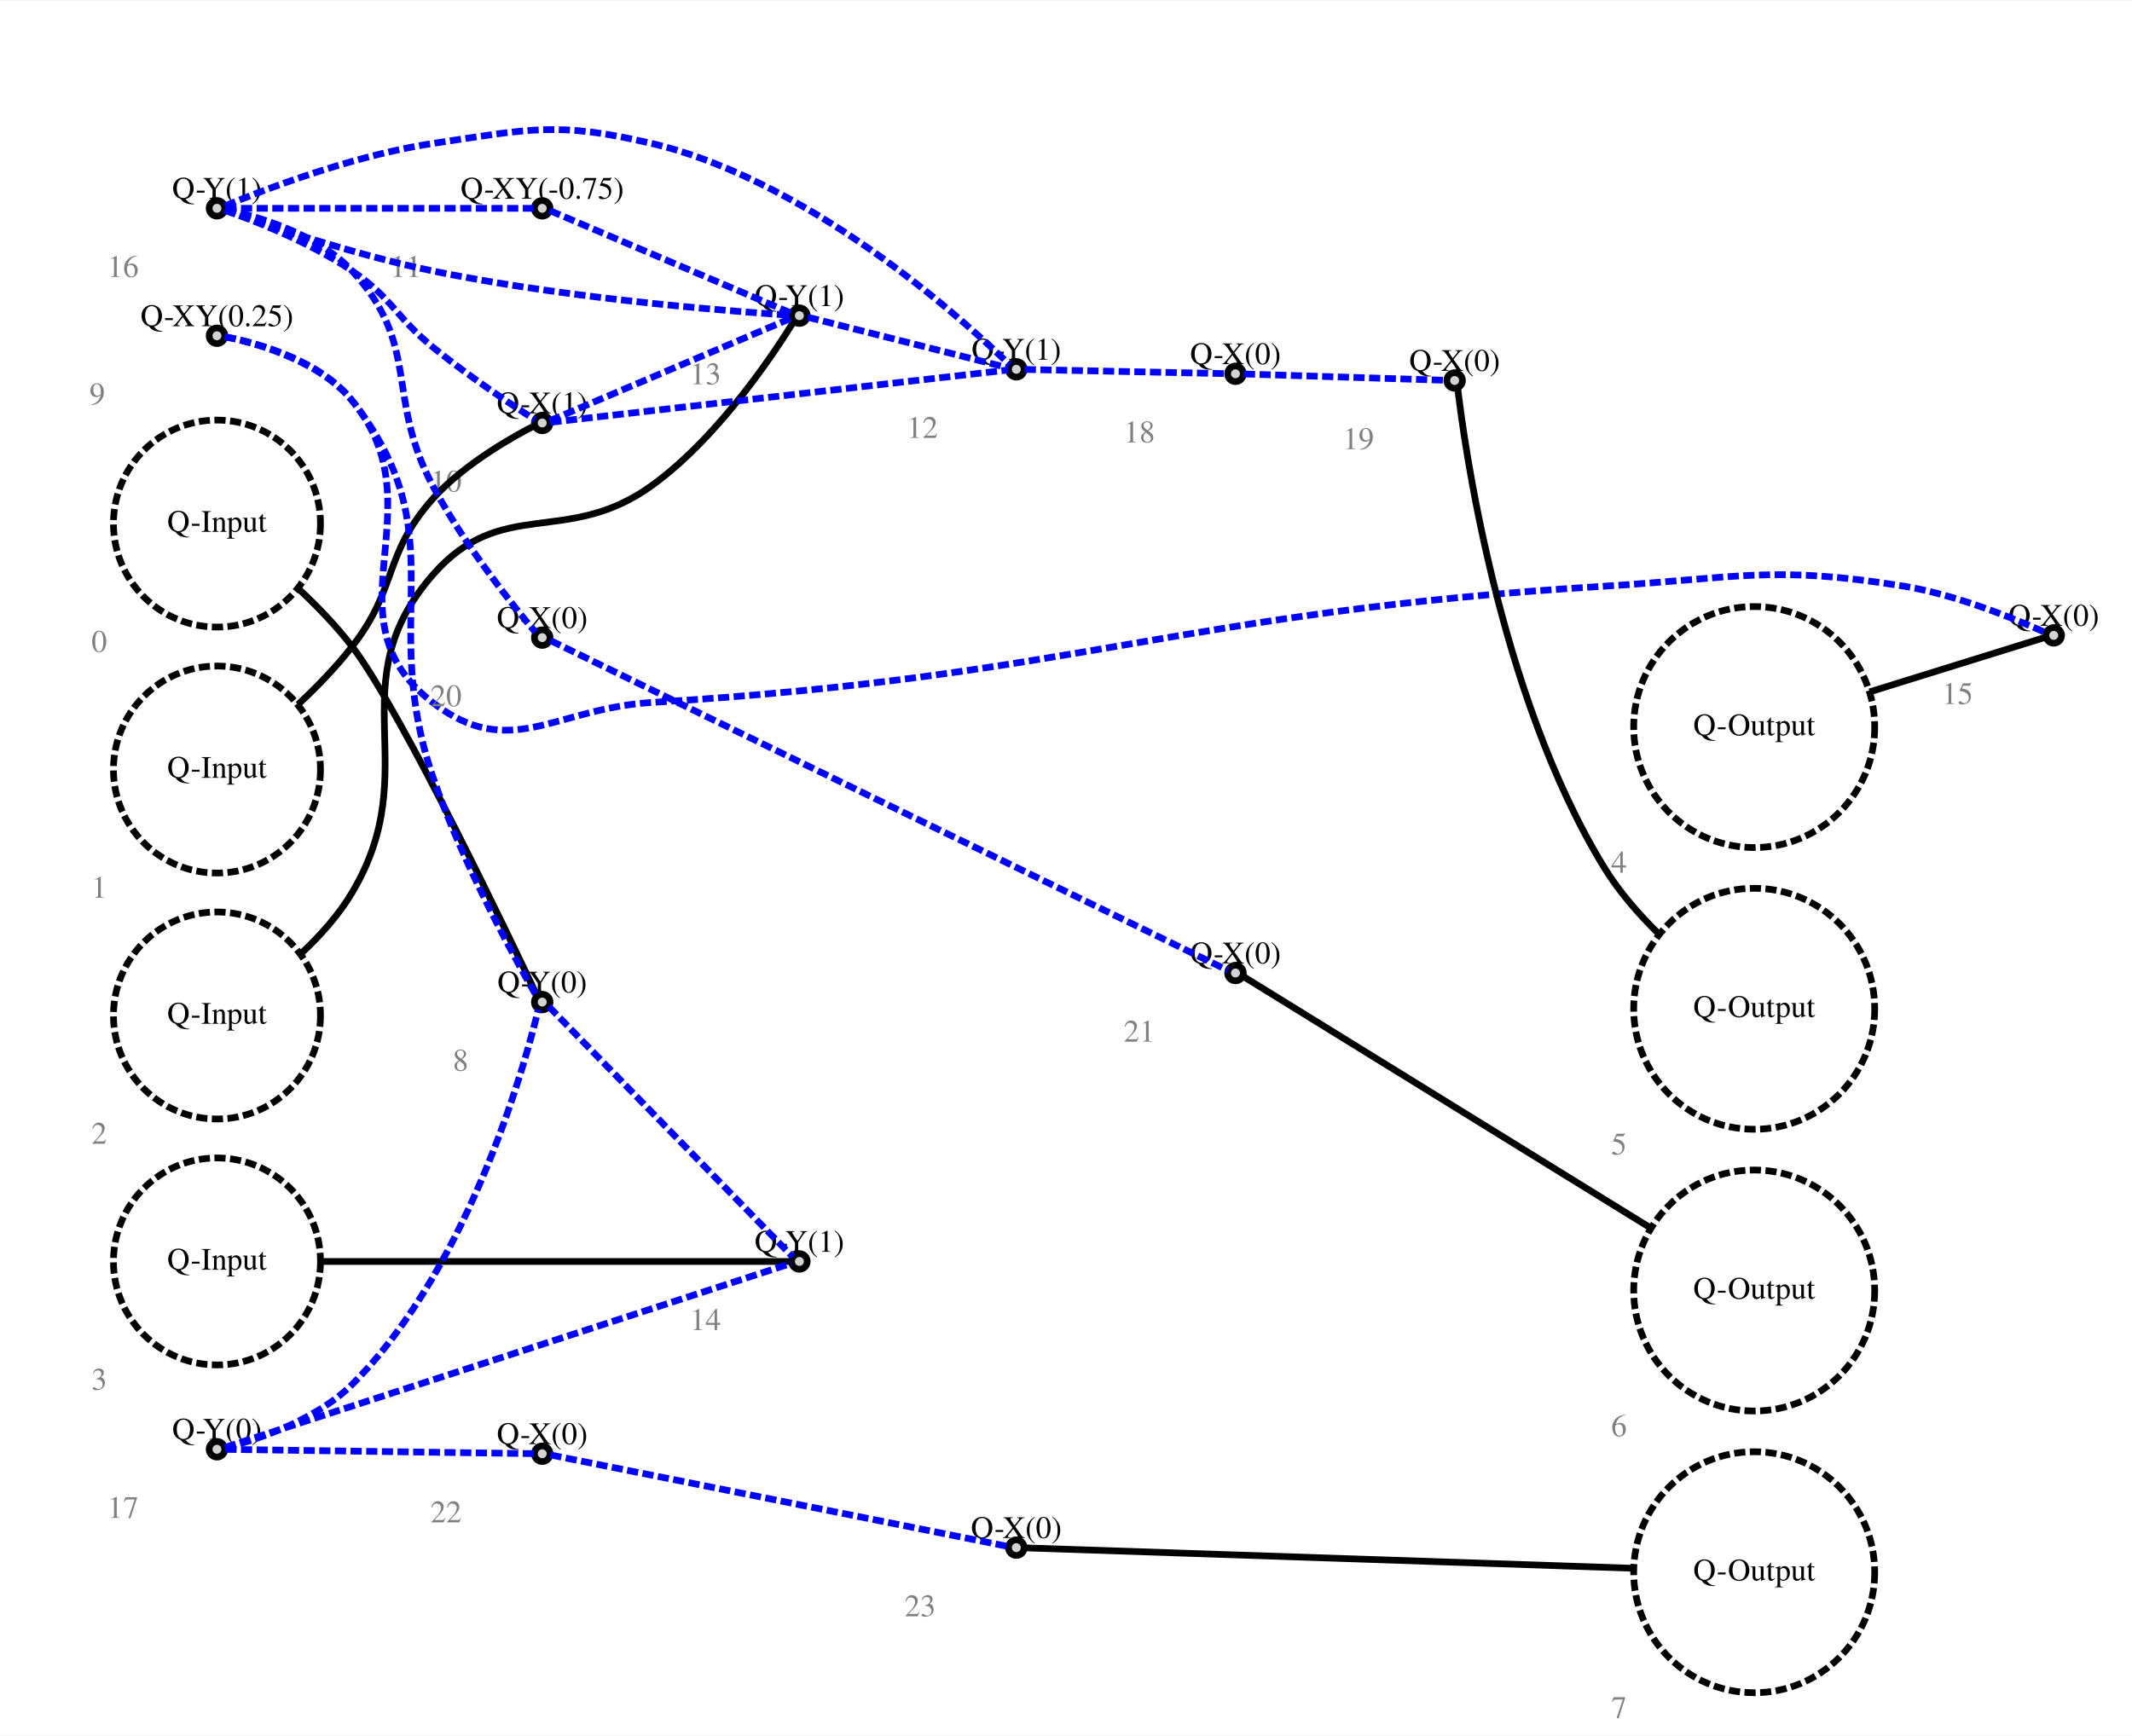
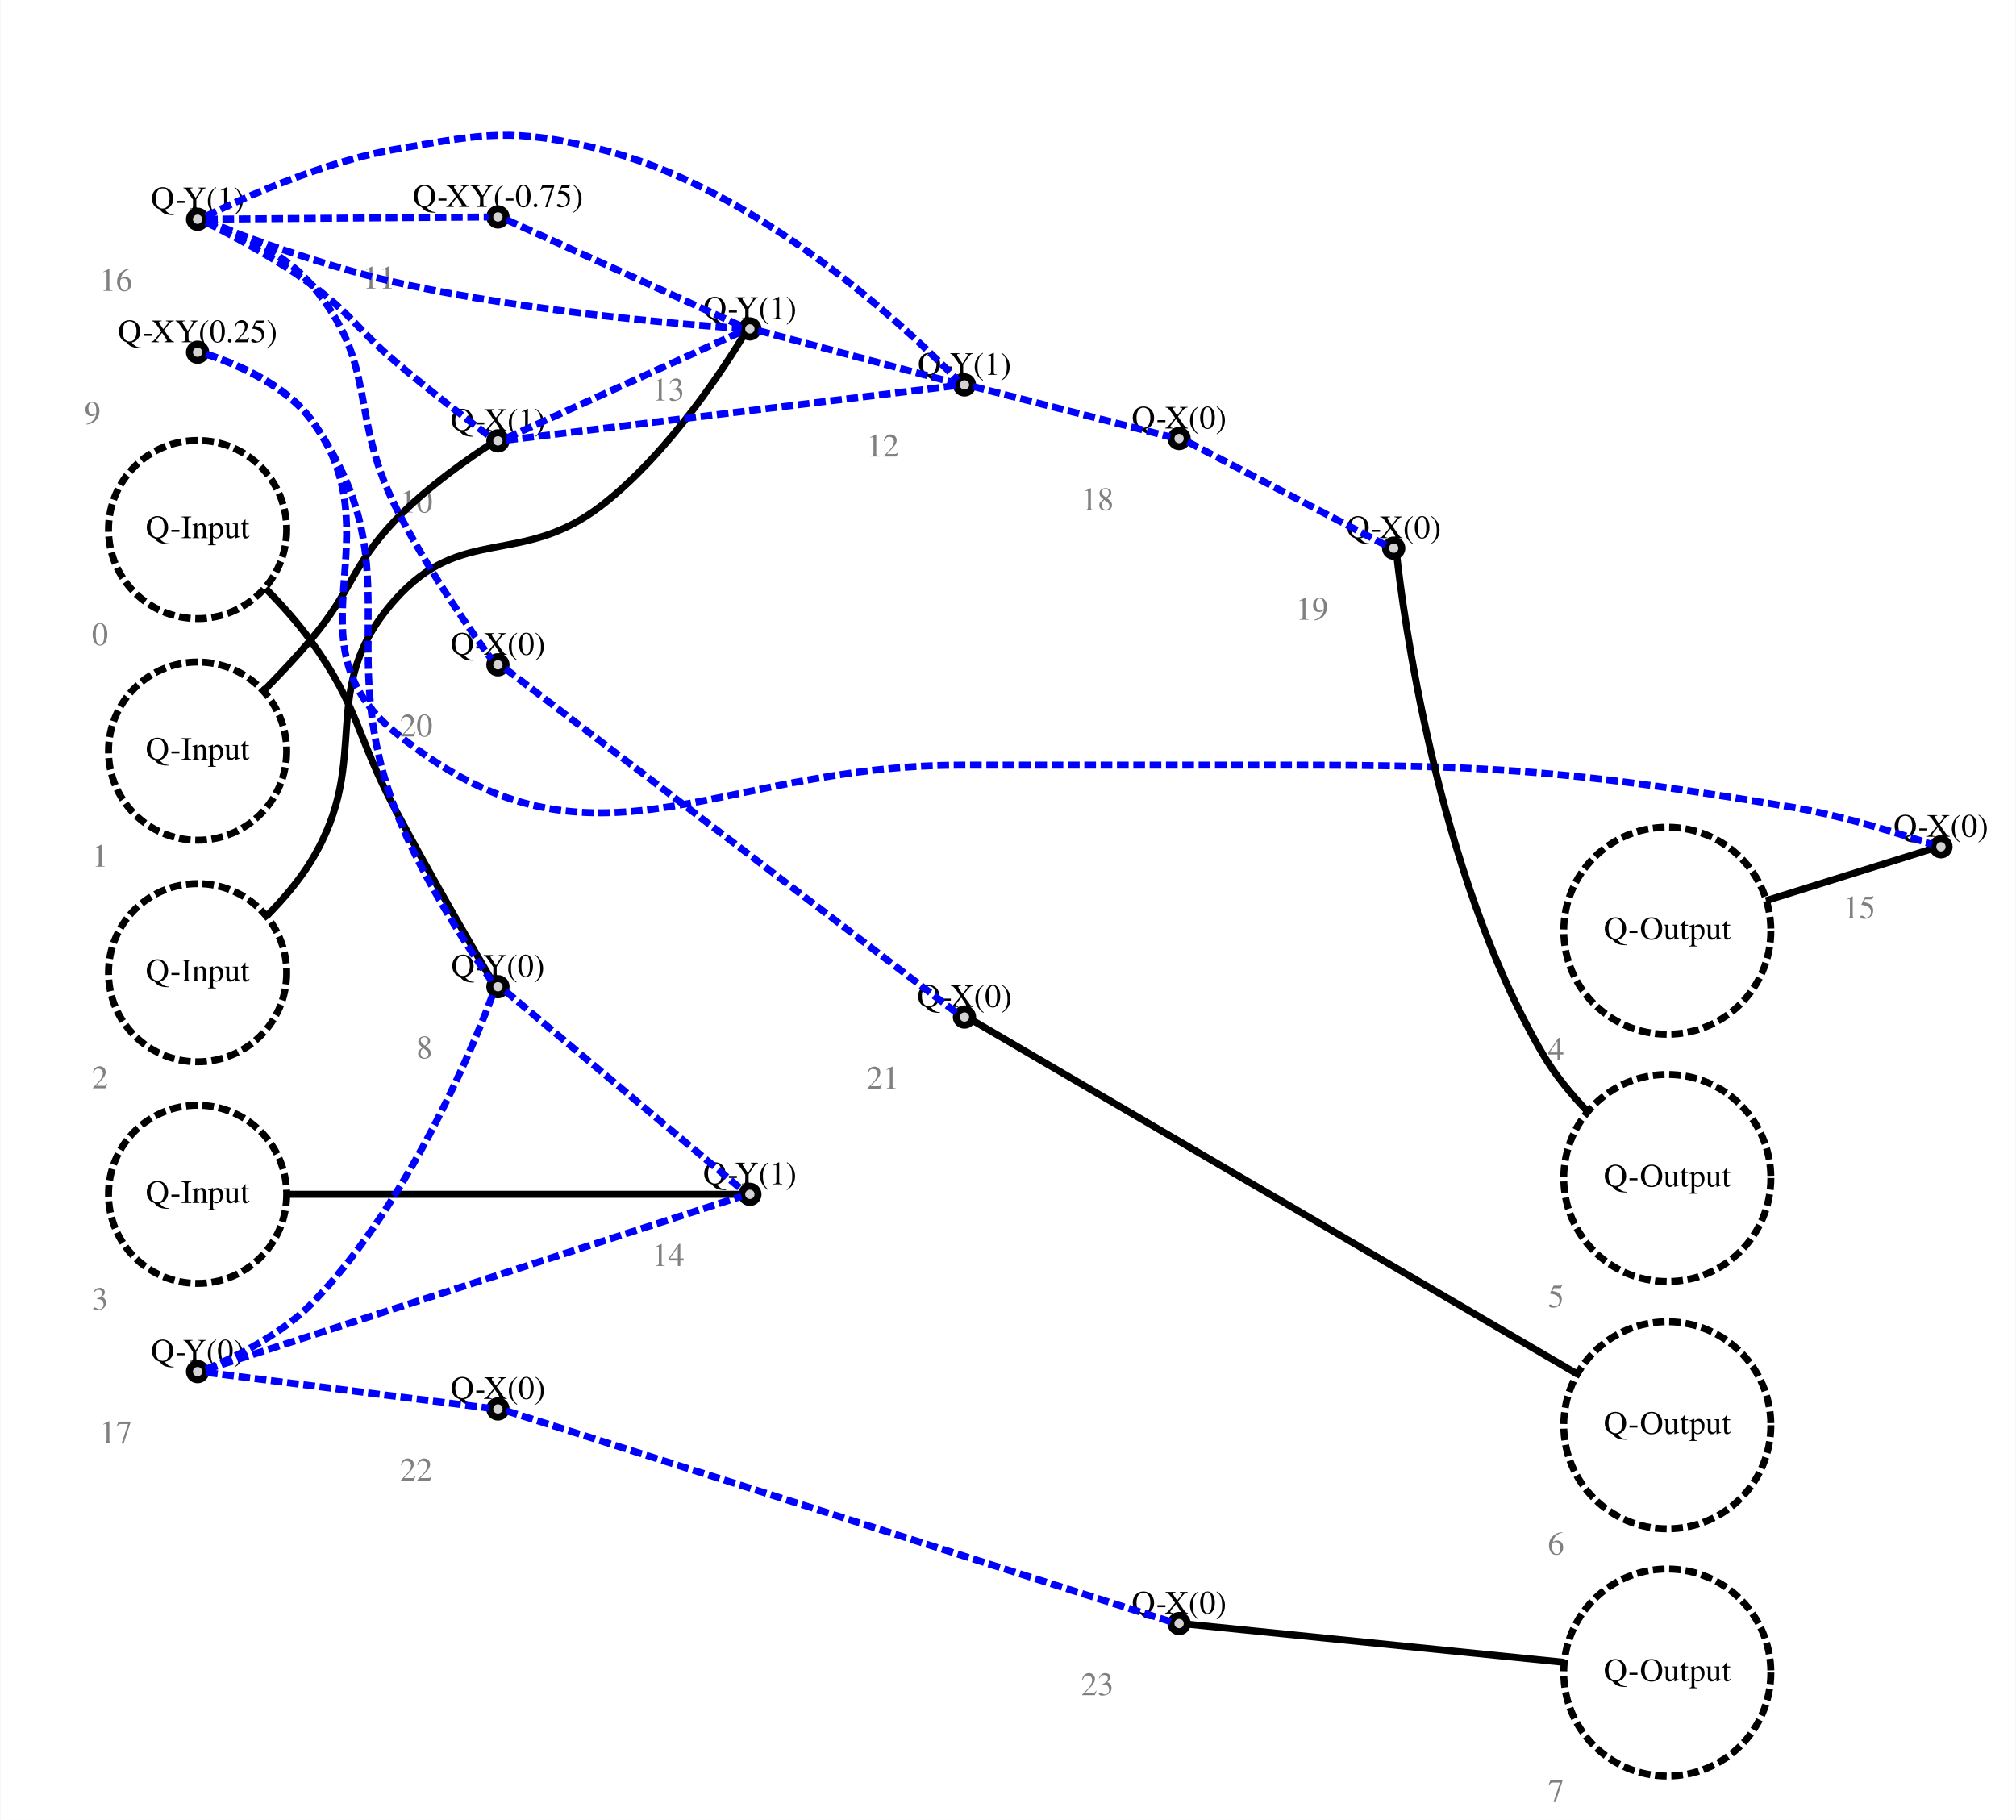
- <svg xmlns="http://www.w3.org/2000/svg" xmlns:xlink="http://www.w3.org/1999/xlink" width="953pt" height="776pt" viewBox="0.00 0.00 953.35 775.95">
-   <g id="graph0" class="graph" transform="scale(1 1) rotate(0) translate(4 771.95)">
-     <polygon fill="white" stroke="transparent" points="-4,4 -4,-771.95 949.35,-771.95 949.35,4 -4,4" />
+ <svg xmlns="http://www.w3.org/2000/svg" xmlns:xlink="http://www.w3.org/1999/xlink" width="864pt" height="780pt" viewBox="0.00 0.00 863.86 780.20">
+   <g id="graph0" class="graph" transform="scale(1 1) rotate(0) translate(4 776.2)">
+     <polygon fill="white" stroke="none" points="-4,4 -4,-776.2 859.86,-776.2 859.86,4 -4,4" />
    <g id="node1" class="node">
      <g id="a_node1">
        <a xlink:title="Q-Input">
-           <ellipse fill="white" stroke="black" stroke-width="3" stroke-dasharray="5,2" cx="93.02" cy="-537.95" rx="46.29" ry="46.29" />
-           <text text-anchor="middle" x="93.02" y="-534.25" font-family="Times,serif" font-size="14.00">Q-Input</text>
-         </a>
-       </g>
-       <text text-anchor="start" x="36.87" y="-480.6" font-family="Times,serif" font-size="14.00" fill="grey">0</text>
+           <ellipse fill="white" stroke="black" stroke-width="3" stroke-dasharray="5,2" cx="80.52" cy="-549.2" rx="38.19" ry="38.19" />
+           <text text-anchor="middle" x="80.52" y="-545.5" font-family="Times,serif" font-size="14.00">Q-Input</text>
+         </a>
+       </g>
+       <text text-anchor="start" x="35.18" y="-499.65" font-family="Times,serif" font-size="14.00" fill="grey">0</text>
    </g>
    <g id="node2" class="node">
      <g id="a_node2">
        <a xlink:title="Q-Input">
-           <ellipse fill="white" stroke="black" stroke-width="3" stroke-dasharray="5,2" cx="93.02" cy="-427.95" rx="46.29" ry="46.29" />
-           <text text-anchor="middle" x="93.02" y="-424.25" font-family="Times,serif" font-size="14.00">Q-Input</text>
-         </a>
-       </g>
-       <text text-anchor="start" x="36.87" y="-370.6" font-family="Times,serif" font-size="14.00" fill="grey">1</text>
+           <ellipse fill="white" stroke="black" stroke-width="3" stroke-dasharray="5,2" cx="80.52" cy="-454.2" rx="38.19" ry="38.19" />
+           <text text-anchor="middle" x="80.52" y="-450.5" font-family="Times,serif" font-size="14.00">Q-Input</text>
+         </a>
+       </g>
+       <text text-anchor="start" x="35.18" y="-404.65" font-family="Times,serif" font-size="14.00" fill="grey">1</text>
    </g>
    <g id="node9" class="node">
      <g id="a_node9">
        <a xlink:title="Q-Y(0)">
-           <ellipse fill="lightgrey" stroke="black" stroke-width="3" cx="238.46" cy="-323.95" rx="3.5" ry="3.5" />
-           <text text-anchor="middle" x="238.46" y="-328.25" font-family="Times,serif" font-size="14.00">Q-Y(0)</text>
-         </a>
-       </g>
-       <text text-anchor="start" x="198.46" y="-293.25" font-family="Times,serif" font-size="14.00" fill="grey">8</text>
+           <ellipse fill="lightgrey" stroke="black" stroke-width="3" cx="209.27" cy="-353.2" rx="3.5" ry="3.5" />
+           <text text-anchor="middle" x="209.27" y="-357.5" font-family="Times,serif" font-size="14.00">Q-Y(0)</text>
+         </a>
+       </g>
+       <text text-anchor="start" x="174.27" y="-322.5" font-family="Times,serif" font-size="14.00" fill="grey">8</text>
    </g>
    <g id="edge1" class="edge">
-       <path fill="none" stroke="black" stroke-width="3" d="M129.34,-508.93C137.82,-501.02 146.44,-492.09 153.46,-482.95 175.72,-453.98 227.47,-345.12 236.2,-326.62" />
+       <path fill="none" stroke="black" stroke-width="3" d="M109.67,-523.91C116.55,-516.95 123.57,-509.12 129.27,-501.2 150.15,-472.14 148.45,-460.78 165.27,-429.2 180.8,-400.02 201.06,-365.42 206.73,-355.79" />
    </g>
    <g id="node3" class="node">
      <g id="a_node3">
        <a xlink:title="Q-Input">
-           <ellipse fill="white" stroke="black" stroke-width="3" stroke-dasharray="5,2" cx="93.02" cy="-317.95" rx="46.29" ry="46.29" />
-           <text text-anchor="middle" x="93.02" y="-314.25" font-family="Times,serif" font-size="14.00">Q-Input</text>
-         </a>
-       </g>
-       <text text-anchor="start" x="36.87" y="-260.6" font-family="Times,serif" font-size="14.00" fill="grey">2</text>
+           <ellipse fill="white" stroke="black" stroke-width="3" stroke-dasharray="5,2" cx="80.52" cy="-359.2" rx="38.19" ry="38.19" />
+           <text text-anchor="middle" x="80.52" y="-355.5" font-family="Times,serif" font-size="14.00">Q-Input</text>
+         </a>
+       </g>
+       <text text-anchor="start" x="35.18" y="-309.65" font-family="Times,serif" font-size="14.00" fill="grey">2</text>
    </g>
    <g id="node11" class="node">
      <g id="a_node11">
        <a xlink:title="Q-X(1)">
-           <ellipse fill="lightgrey" stroke="black" stroke-width="3" cx="238.46" cy="-582.95" rx="3.5" ry="3.5" />
-           <text text-anchor="middle" x="238.46" y="-587.25" font-family="Times,serif" font-size="14.00">Q-X(1)</text>
-         </a>
-       </g>
-       <text text-anchor="start" x="188.46" y="-552.25" font-family="Times,serif" font-size="14.00" fill="grey">10</text>
+           <ellipse fill="lightgrey" stroke="black" stroke-width="3" cx="209.27" cy="-587.2" rx="3.5" ry="3.5" />
+           <text text-anchor="middle" x="209.27" y="-591.5" font-family="Times,serif" font-size="14.00">Q-X(1)</text>
+         </a>
+       </g>
+       <text text-anchor="start" x="167.27" y="-556.5" font-family="Times,serif" font-size="14.00" fill="grey">10</text>
    </g>
    <g id="edge2" class="edge">
-       <path fill="none" stroke="black" stroke-width="3" d="M129.26,-457.03C137.73,-464.94 146.38,-473.85 153.46,-482.95 174,-509.3 167.26,-523.98 189.46,-548.95 203.85,-565.12 227.33,-577.82 234.97,-581.71" />
+       <path fill="none" stroke="black" stroke-width="3" d="M108.87,-480.1C115.77,-487.05 122.99,-494.73 129.27,-502.2 147.11,-523.44 146.19,-533.05 165.27,-553.2 178.88,-567.57 198.76,-581.03 205.74,-585.57" />
    </g>
    <g id="node4" class="node">
      <g id="a_node4">
        <a xlink:title="Q-Input">
-           <ellipse fill="white" stroke="black" stroke-width="3" stroke-dasharray="5,2" cx="93.02" cy="-207.95" rx="46.29" ry="46.29" />
-           <text text-anchor="middle" x="93.02" y="-204.25" font-family="Times,serif" font-size="14.00">Q-Input</text>
-         </a>
-       </g>
-       <text text-anchor="start" x="36.87" y="-150.6" font-family="Times,serif" font-size="14.00" fill="grey">3</text>
+           <ellipse fill="white" stroke="black" stroke-width="3" stroke-dasharray="5,2" cx="80.52" cy="-264.2" rx="38.19" ry="38.19" />
+           <text text-anchor="middle" x="80.52" y="-260.5" font-family="Times,serif" font-size="14.00">Q-Input</text>
+         </a>
+       </g>
+       <text text-anchor="start" x="35.18" y="-214.65" font-family="Times,serif" font-size="14.00" fill="grey">3</text>
    </g>
    <g id="node14" class="node">
      <g id="a_node14">
        <a xlink:title="Q-Y(1)">
-           <ellipse fill="lightgrey" stroke="black" stroke-width="3" cx="353.46" cy="-630.95" rx="3.5" ry="3.5" />
-           <text text-anchor="middle" x="353.46" y="-635.25" font-family="Times,serif" font-size="14.00">Q-Y(1)</text>
-         </a>
-       </g>
-       <text text-anchor="start" x="304.46" y="-600.25" font-family="Times,serif" font-size="14.00" fill="grey">13</text>
+           <ellipse fill="lightgrey" stroke="black" stroke-width="3" cx="317.27" cy="-635.2" rx="3.5" ry="3.5" />
+           <text text-anchor="middle" x="317.27" y="-639.5" font-family="Times,serif" font-size="14.00">Q-Y(1)</text>
+         </a>
+       </g>
+       <text text-anchor="start" x="275.27" y="-604.5" font-family="Times,serif" font-size="14.00" fill="grey">13</text>
    </g>
    <g id="edge3" class="edge">
-       <path fill="none" stroke="black" stroke-width="3" d="M130.29,-345.32C138.96,-353.38 147.43,-362.79 153.46,-372.95 186.73,-428.91 146.74,-465.82 189.46,-514.95 220.33,-550.44 249.32,-527.41 287.46,-554.95 318.71,-577.51 344.65,-618.09 350.98,-628.47" />
+       <path fill="none" stroke="black" stroke-width="3" d="M110.27,-383.66C117.23,-390.7 124.13,-398.76 129.27,-407.2 156.46,-451.86 130.49,-480.15 165.27,-519.2 193.84,-551.28 219.14,-533.11 253.27,-559.2 283.22,-582.09 308.22,-621.76 314.66,-632.47" />
    </g>
    <g id="node15" class="node">
      <g id="a_node15">
        <a xlink:title="Q-Y(1)">
-           <ellipse fill="lightgrey" stroke="black" stroke-width="3" cx="353.46" cy="-207.95" rx="3.5" ry="3.5" />
-           <text text-anchor="middle" x="353.46" y="-212.25" font-family="Times,serif" font-size="14.00">Q-Y(1)</text>
-         </a>
-       </g>
-       <text text-anchor="start" x="304.46" y="-177.25" font-family="Times,serif" font-size="14.00" fill="grey">14</text>
+           <ellipse fill="lightgrey" stroke="black" stroke-width="3" cx="317.27" cy="-264.2" rx="3.5" ry="3.5" />
+           <text text-anchor="middle" x="317.27" y="-268.5" font-family="Times,serif" font-size="14.00">Q-Y(1)</text>
+         </a>
+       </g>
+       <text text-anchor="start" x="275.27" y="-233.5" font-family="Times,serif" font-size="14.00" fill="grey">14</text>
    </g>
    <g id="edge4" class="edge">
-       <path fill="none" stroke="black" stroke-width="3" d="M139.33,-207.95C207.37,-207.95 330.09,-207.95 349.77,-207.95" />
+       <path fill="none" stroke="black" stroke-width="3" d="M118.98,-264.2C179.56,-264.2 294.23,-264.2 313.49,-264.2" />
    </g>
    <g id="node5" class="node">
      <g id="a_node5">
        <a xlink:title="Q-Output">
-           <ellipse fill="white" stroke="black" stroke-width="3" stroke-dasharray="5,2" cx="780.41" cy="-446.95" rx="53.89" ry="53.89" />
-           <text text-anchor="middle" x="780.41" y="-443.25" font-family="Times,serif" font-size="14.00">Q-Output</text>
-         </a>
-       </g>
-       <text text-anchor="start" x="716.46" y="-381.8" font-family="Times,serif" font-size="14.00" fill="grey">4</text>
+           <ellipse fill="white" stroke="black" stroke-width="3" stroke-dasharray="5,2" cx="710.56" cy="-377.2" rx="44.39" ry="44.39" />
+           <text text-anchor="middle" x="710.56" y="-373.5" font-family="Times,serif" font-size="14.00">Q-Output</text>
+         </a>
+       </g>
+       <text text-anchor="start" x="659.37" y="-321.8" font-family="Times,serif" font-size="14.00" fill="grey">4</text>
    </g>
    <g id="node6" class="node">
      <g id="a_node6">
        <a xlink:title="Q-Output">
-           <ellipse fill="white" stroke="black" stroke-width="3" stroke-dasharray="5,2" cx="780.41" cy="-320.95" rx="53.89" ry="53.89" />
-           <text text-anchor="middle" x="780.41" y="-317.25" font-family="Times,serif" font-size="14.00">Q-Output</text>
-         </a>
-       </g>
-       <text text-anchor="start" x="716.46" y="-255.8" font-family="Times,serif" font-size="14.00" fill="grey">5</text>
+           <ellipse fill="white" stroke="black" stroke-width="3" stroke-dasharray="5,2" cx="710.56" cy="-271.2" rx="44.39" ry="44.39" />
+           <text text-anchor="middle" x="710.56" y="-267.5" font-family="Times,serif" font-size="14.00">Q-Output</text>
+         </a>
+       </g>
+       <text text-anchor="start" x="659.37" y="-215.8" font-family="Times,serif" font-size="14.00" fill="grey">5</text>
    </g>
    <g id="node16" class="node">
      <g id="a_node16">
        <a xlink:title="Q-X(0)">
-           <ellipse fill="lightgrey" stroke="black" stroke-width="3" cx="914.35" cy="-487.95" rx="3.5" ry="3.5" />
-           <text text-anchor="middle" x="914.35" y="-492.25" font-family="Times,serif" font-size="14.00">Q-X(0)</text>
-         </a>
-       </g>
-       <text text-anchor="start" x="864.35" y="-457.25" font-family="Times,serif" font-size="14.00" fill="grey">15</text>
+           <ellipse fill="lightgrey" stroke="black" stroke-width="3" cx="827.86" cy="-413.2" rx="3.5" ry="3.5" />
+           <text text-anchor="middle" x="827.86" y="-417.5" font-family="Times,serif" font-size="14.00">Q-X(0)</text>
+         </a>
+       </g>
+       <text text-anchor="start" x="785.86" y="-382.5" font-family="Times,serif" font-size="14.00" fill="grey">15</text>
    </g>
    <g id="edge6" class="edge">
-       <path fill="none" stroke="black" stroke-width="3" d="M832.04,-462.68C864.02,-472.62 901.09,-484.13 910.88,-487.18" />
+       <path fill="none" stroke="black" stroke-width="3" d="M752.86,-390.09C781.03,-398.89 814.89,-409.46 824.31,-412.4" />
    </g>
    <g id="node7" class="node">
      <g id="a_node7">
        <a xlink:title="Q-Output">
-           <ellipse fill="white" stroke="black" stroke-width="3" stroke-dasharray="5,2" cx="780.41" cy="-194.95" rx="53.89" ry="53.89" />
-           <text text-anchor="middle" x="780.41" y="-191.25" font-family="Times,serif" font-size="14.00">Q-Output</text>
-         </a>
-       </g>
-       <text text-anchor="start" x="716.46" y="-129.8" font-family="Times,serif" font-size="14.00" fill="grey">6</text>
+           <ellipse fill="white" stroke="black" stroke-width="3" stroke-dasharray="5,2" cx="710.56" cy="-165.2" rx="44.39" ry="44.39" />
+           <text text-anchor="middle" x="710.56" y="-161.5" font-family="Times,serif" font-size="14.00">Q-Output</text>
+         </a>
+       </g>
+       <text text-anchor="start" x="659.37" y="-109.8" font-family="Times,serif" font-size="14.00" fill="grey">6</text>
    </g>
    <g id="node8" class="node">
      <g id="a_node8">
        <a xlink:title="Q-Output">
-           <ellipse fill="white" stroke="black" stroke-width="3" stroke-dasharray="5,2" cx="780.41" cy="-68.95" rx="53.89" ry="53.89" />
-           <text text-anchor="middle" x="780.41" y="-65.25" font-family="Times,serif" font-size="14.00">Q-Output</text>
-         </a>
-       </g>
-       <text text-anchor="start" x="716.46" y="-3.8" font-family="Times,serif" font-size="14.00" fill="grey">7</text>
+           <ellipse fill="white" stroke="black" stroke-width="3" stroke-dasharray="5,2" cx="710.56" cy="-59.2" rx="44.39" ry="44.39" />
+           <text text-anchor="middle" x="710.56" y="-55.5" font-family="Times,serif" font-size="14.00">Q-Output</text>
+         </a>
+       </g>
+       <text text-anchor="start" x="659.37" y="-3.8" font-family="Times,serif" font-size="14.00" fill="grey">7</text>
    </g>
    <g id="edge8" class="edge">
-       <path fill="none" stroke="blue" stroke-width="3" stroke-dasharray="5,2" d="M241.43,-321.93C255.14,-307.85 336.56,-224.27 350.45,-210.01" />
+       <path fill="none" stroke="blue" stroke-width="3" stroke-dasharray="5,2" d="M212.48,-351.34C226.28,-339.75 300.31,-277.6 314.07,-266.04" />
    </g>
    <g id="node10" class="node">
      <g id="a_node10">
        <a xlink:title="Q-XY(0.25)">
-           <ellipse fill="lightgrey" stroke="black" stroke-width="3" cx="93.02" cy="-621.95" rx="3.5" ry="3.5" />
-           <text text-anchor="middle" x="93.02" y="-626.25" font-family="Times,serif" font-size="14.00">Q-XY(0.25)</text>
-         </a>
-       </g>
-       <text text-anchor="start" x="36.02" y="-591.25" font-family="Times,serif" font-size="14.00" fill="grey">9</text>
+           <ellipse fill="lightgrey" stroke="black" stroke-width="3" cx="80.52" cy="-625.2" rx="3.5" ry="3.5" />
+           <text text-anchor="middle" x="80.52" y="-629.5" font-family="Times,serif" font-size="14.00">Q-XY(0.25)</text>
+         </a>
+       </g>
+       <text text-anchor="start" x="32.02" y="-594.5" font-family="Times,serif" font-size="14.00" fill="grey">9</text>
    </g>
    <g id="edge7" class="edge">
-       <path fill="none" stroke="blue" stroke-width="3" stroke-dasharray="5,2" d="M96.54,-621.52C105.78,-619.83 138.04,-612.66 153.46,-592.95 200.52,-532.81 164.91,-497.25 189.46,-424.95 203.32,-384.13 229.24,-338.15 235.88,-326.66" />
+       <path fill="none" stroke="blue" stroke-width="3" stroke-dasharray="5,2" d="M84.21,-624.4C92.43,-621.84 117.34,-612.95 129.27,-596.2 173.3,-534.34 138.27,-500.16 165.27,-429.2 177.02,-398.31 199.94,-364.91 206.48,-355.68" />
    </g>
    <g id="edge5" class="edge">
-       <path fill="none" stroke="blue" stroke-width="3" stroke-dasharray="5,2" d="M96.51,-621.5C105.63,-619.71 137.55,-612.27 153.46,-592.95 192.93,-545 140.22,-495.78 189.46,-457.95 224,-431.41 243.99,-455.3 287.46,-457.95 477.85,-469.52 523.08,-498.37 713.46,-509.95 772.86,-513.56 788.61,-519.48 847.35,-509.95 873.1,-505.77 902.39,-492.98 910.91,-489.08" />
+       <path fill="none" stroke="blue" stroke-width="3" stroke-dasharray="5,2" d="M84.18,-624.38C92.28,-621.74 116.93,-612.64 129.27,-596.2 166.28,-546.87 117.43,-501.11 165.27,-462.2 249.18,-393.93 300.09,-448.2 408.27,-448.2 408.27,-448.2 408.27,-448.2 502.27,-448.2 618.81,-448.2 648.93,-449.47 763.86,-430.2 787.54,-426.22 815.21,-417.17 824.01,-414.18" />
    </g>
    <g id="node13" class="node">
      <g id="a_node13">
        <a xlink:title="Q-Y(1)">
-           <ellipse fill="lightgrey" stroke="black" stroke-width="3" cx="450.46" cy="-606.95" rx="3.5" ry="3.5" />
-           <text text-anchor="middle" x="450.46" y="-611.25" font-family="Times,serif" font-size="14.00">Q-Y(1)</text>
-         </a>
-       </g>
-       <text text-anchor="start" x="401.46" y="-576.25" font-family="Times,serif" font-size="14.00" fill="grey">12</text>
+           <ellipse fill="lightgrey" stroke="black" stroke-width="3" cx="409.27" cy="-611.2" rx="3.5" ry="3.5" />
+           <text text-anchor="middle" x="409.27" y="-615.5" font-family="Times,serif" font-size="14.00">Q-Y(1)</text>
+         </a>
+       </g>
+       <text text-anchor="start" x="367.27" y="-580.5" font-family="Times,serif" font-size="14.00" fill="grey">12</text>
    </g>
    <g id="edge14" class="edge">
-       <path fill="none" stroke="blue" stroke-width="3" stroke-dasharray="5,2" d="M242.12,-583.25C264.72,-585.83 424.51,-604.09 446.87,-606.65" />
+       <path fill="none" stroke="blue" stroke-width="3" stroke-dasharray="5,2" d="M212.77,-587.5C233.99,-590.07 383.48,-608.19 405.55,-610.87" />
    </g>
    <g id="edge13" class="edge">
-       <path fill="none" stroke="blue" stroke-width="3" stroke-dasharray="5,2" d="M241.82,-583.95C256.4,-590.14 334.09,-623.14 349.72,-629.78" />
+       <path fill="none" stroke="blue" stroke-width="3" stroke-dasharray="5,2" d="M212.89,-588.38C227.55,-595.02 299.31,-627.52 313.74,-634.05" />
    </g>
    <g id="node12" class="node">
      <g id="a_node12">
        <a xlink:title="Q-XY(-0.75)">
-           <ellipse fill="lightgrey" stroke="black" stroke-width="3" cx="238.46" cy="-678.95" rx="3.5" ry="3.5" />
-           <text text-anchor="middle" x="238.46" y="-683.25" font-family="Times,serif" font-size="14.00">Q-XY(-0.75)</text>
-         </a>
-       </g>
-       <text text-anchor="start" x="170.46" y="-648.25" font-family="Times,serif" font-size="14.00" fill="grey">11</text>
+           <ellipse fill="lightgrey" stroke="black" stroke-width="3" cx="209.27" cy="-683.2" rx="3.5" ry="3.5" />
+           <text text-anchor="middle" x="209.27" y="-687.5" font-family="Times,serif" font-size="14.00">Q-XY(-0.75)</text>
+         </a>
+       </g>
+       <text text-anchor="start" x="151.27" y="-652.5" font-family="Times,serif" font-size="14.00" fill="grey">11</text>
    </g>
    <g id="edge15" class="edge">
-       <path fill="none" stroke="blue" stroke-width="3" stroke-dasharray="5,2" d="M241.82,-677.94C256.4,-671.75 334.09,-638.75 349.72,-632.11" />
+       <path fill="none" stroke="blue" stroke-width="3" stroke-dasharray="5,2" d="M212.89,-682.01C227.55,-675.37 299.31,-642.87 313.74,-636.34" />
    </g>
    <g id="node19" class="node">
      <g id="a_node19">
        <a xlink:title="Q-X(0)">
-           <ellipse fill="lightgrey" stroke="black" stroke-width="3" cx="548.46" cy="-604.95" rx="3.5" ry="3.5" />
-           <text text-anchor="middle" x="548.46" y="-609.25" font-family="Times,serif" font-size="14.00">Q-X(0)</text>
-         </a>
-       </g>
-       <text text-anchor="start" x="498.46" y="-574.25" font-family="Times,serif" font-size="14.00" fill="grey">18</text>
+           <ellipse fill="lightgrey" stroke="black" stroke-width="3" cx="501.27" cy="-588.2" rx="3.5" ry="3.5" />
+           <text text-anchor="middle" x="501.27" y="-592.5" font-family="Times,serif" font-size="14.00">Q-X(0)</text>
+         </a>
+       </g>
+       <text text-anchor="start" x="459.27" y="-557.5" font-family="Times,serif" font-size="14.00" fill="grey">18</text>
    </g>
    <g id="edge19" class="edge">
-       <path fill="none" stroke="blue" stroke-width="3" stroke-dasharray="5,2" d="M454.23,-606.89C468.25,-606.6 531.25,-605.28 544.87,-605" />
+       <path fill="none" stroke="blue" stroke-width="3" stroke-dasharray="5,2" d="M412.86,-610.53C425.89,-607.2 484.04,-592.34 497.49,-588.91" />
    </g>
    <g id="edge16" class="edge">
-       <path fill="none" stroke="blue" stroke-width="3" stroke-dasharray="5,2" d="M357.2,-630.25C371.08,-626.75 433.42,-611 446.89,-607.59" />
+       <path fill="none" stroke="blue" stroke-width="3" stroke-dasharray="5,2" d="M320.86,-634.5C333.89,-631.03 392.04,-615.52 405.49,-611.94" />
    </g>
    <g id="node17" class="node">
      <g id="a_node17">
        <a xlink:title="Q-Y(1)">
-           <ellipse fill="lightgrey" stroke="black" stroke-width="3" cx="93.02" cy="-678.95" rx="3.5" ry="3.5" />
-           <text text-anchor="middle" x="93.02" y="-683.25" font-family="Times,serif" font-size="14.00">Q-Y(1)</text>
-         </a>
-       </g>
-       <text text-anchor="start" x="44.02" y="-648.25" font-family="Times,serif" font-size="14.00" fill="grey">16</text>
+           <ellipse fill="lightgrey" stroke="black" stroke-width="3" cx="80.52" cy="-682.2" rx="3.5" ry="3.5" />
+           <text text-anchor="middle" x="80.52" y="-686.5" font-family="Times,serif" font-size="14.00">Q-Y(1)</text>
+         </a>
+       </g>
+       <text text-anchor="start" x="38.52" y="-651.5" font-family="Times,serif" font-size="14.00" fill="grey">16</text>
    </g>
    <g id="edge9" class="edge">
-       <path fill="none" stroke="blue" stroke-width="3" stroke-dasharray="5,2" d="M96.43,-678.12C104.78,-675.22 133.11,-664.83 153.46,-650.95 171.65,-638.55 172.44,-630.9 189.46,-616.95 206.21,-603.22 228.14,-588.91 235.18,-584.4" />
+       <path fill="none" stroke="blue" stroke-width="3" stroke-dasharray="5,2" d="M84.23,-680.86C91.72,-677.13 113.19,-666.07 129.27,-654.2 146.73,-641.3 148.74,-635.27 165.27,-621.2 180.34,-608.36 199.31,-593.94 205.89,-588.98" />
    </g>
    <g id="edge10" class="edge">
-       <path fill="none" stroke="blue" stroke-width="3" stroke-dasharray="5,2" d="M96.76,-678.95C114.88,-678.95 217.43,-678.95 234.93,-678.95" />
+       <path fill="none" stroke="blue" stroke-width="3" stroke-dasharray="5,2" d="M84.17,-682.22C100.66,-682.35 189.18,-683.05 205.64,-683.18" />
    </g>
    <g id="edge12" class="edge">
-       <path fill="none" stroke="blue" stroke-width="3" stroke-dasharray="5,2" d="M96.61,-680.04C107.59,-684.64 151.44,-702.3 189.46,-707.95 232.55,-714.35 245.07,-717.95 287.46,-707.95 362.3,-690.28 434.54,-621.68 447.43,-608.98" />
+       <path fill="none" stroke="blue" stroke-width="3" stroke-dasharray="5,2" d="M84.04,-683.46C94.01,-688.4 131.79,-706.38 165.27,-712.2 203.8,-718.89 215.28,-721.51 253.27,-712.2 325.64,-694.45 394.14,-625.92 406.34,-613.22" />
    </g>
    <g id="edge11" class="edge">
-       <path fill="none" stroke="blue" stroke-width="3" stroke-dasharray="5,2" d="M96.64,-678.01C107.72,-674.06 151.92,-658.7 189.46,-650.95 253.68,-637.68 334.08,-632.11 349.75,-631.11" />
+       <path fill="none" stroke="blue" stroke-width="3" stroke-dasharray="5,2" d="M84.08,-681.18C94.2,-677.22 132.48,-662.59 165.27,-655.2 224.6,-641.82 299.21,-636.33 313.75,-635.36" />
    </g>
    <g id="node21" class="node">
      <g id="a_node21">
        <a xlink:title="Q-X(0)">
-           <ellipse fill="lightgrey" stroke="black" stroke-width="3" cx="238.46" cy="-486.95" rx="3.5" ry="3.5" />
-           <text text-anchor="middle" x="238.46" y="-491.25" font-family="Times,serif" font-size="14.00">Q-X(0)</text>
-         </a>
-       </g>
-       <text text-anchor="start" x="188.46" y="-456.25" font-family="Times,serif" font-size="14.00" fill="grey">20</text>
+           <ellipse fill="lightgrey" stroke="black" stroke-width="3" cx="209.27" cy="-491.2" rx="3.5" ry="3.5" />
+           <text text-anchor="middle" x="209.27" y="-495.5" font-family="Times,serif" font-size="14.00">Q-X(0)</text>
+         </a>
+       </g>
+       <text text-anchor="start" x="167.27" y="-460.5" font-family="Times,serif" font-size="14.00" fill="grey">20</text>
    </g>
    <g id="edge22" class="edge">
-       <path fill="none" stroke="blue" stroke-width="3" stroke-dasharray="5,2" d="M96.7,-678.44C105.93,-676.54 136.76,-669.06 153.46,-650.95 184.35,-617.44 168.15,-595.22 189.46,-554.95 204.06,-527.36 228.2,-497.91 235.38,-489.39" />
+       <path fill="none" stroke="blue" stroke-width="3" stroke-dasharray="5,2" d="M84.1,-681.38C92.01,-678.75 116.12,-669.76 129.27,-654.2 158.4,-619.7 145.1,-599.59 165.27,-559.2 178.74,-532.2 200.09,-502.35 206.43,-493.68" />
    </g>
    <g id="node18" class="node">
      <g id="a_node18">
        <a xlink:title="Q-Y(0)">
-           <ellipse fill="lightgrey" stroke="black" stroke-width="3" cx="93.02" cy="-123.95" rx="3.5" ry="3.5" />
-           <text text-anchor="middle" x="93.02" y="-128.25" font-family="Times,serif" font-size="14.00">Q-Y(0)</text>
-         </a>
-       </g>
-       <text text-anchor="start" x="44.02" y="-93.25" font-family="Times,serif" font-size="14.00" fill="grey">17</text>
+           <ellipse fill="lightgrey" stroke="black" stroke-width="3" cx="80.52" cy="-188.2" rx="3.5" ry="3.5" />
+           <text text-anchor="middle" x="80.52" y="-192.5" font-family="Times,serif" font-size="14.00">Q-Y(0)</text>
+         </a>
+       </g>
+       <text text-anchor="start" x="38.52" y="-157.5" font-family="Times,serif" font-size="14.00" fill="grey">17</text>
    </g>
    <g id="edge17" class="edge">
-       <path fill="none" stroke="blue" stroke-width="3" stroke-dasharray="5,2" d="M96.63,-124.57C105.66,-126.83 135.9,-135.43 153.46,-152.95 207.33,-206.66 232.21,-301.89 236.71,-320.67" />
+       <path fill="none" stroke="blue" stroke-width="3" stroke-dasharray="5,2" d="M83.99,-189.17C91.58,-192.26 114.87,-202.52 129.27,-217.2 172.86,-261.65 201.47,-334.8 207.2,-350.27" />
    </g>
    <g id="edge18" class="edge">
-       <path fill="none" stroke="blue" stroke-width="3" stroke-dasharray="5,2" d="M96.58,-124.78C121.74,-132.96 324.62,-198.9 349.89,-207.11" />
+       <path fill="none" stroke="blue" stroke-width="3" stroke-dasharray="5,2" d="M84.16,-189.05C108.24,-196.84 289.66,-255.58 313.65,-263.35" />
    </g>
    <g id="node23" class="node">
      <g id="a_node23">
        <a xlink:title="Q-X(0)">
-           <ellipse fill="lightgrey" stroke="black" stroke-width="3" cx="238.46" cy="-121.95" rx="3.5" ry="3.5" />
-           <text text-anchor="middle" x="238.46" y="-126.25" font-family="Times,serif" font-size="14.00">Q-X(0)</text>
-         </a>
-       </g>
-       <text text-anchor="start" x="188.46" y="-91.25" font-family="Times,serif" font-size="14.00" fill="grey">22</text>
+           <ellipse fill="lightgrey" stroke="black" stroke-width="3" cx="209.27" cy="-172.2" rx="3.5" ry="3.5" />
+           <text text-anchor="middle" x="209.27" y="-176.5" font-family="Times,serif" font-size="14.00">Q-X(0)</text>
+         </a>
+       </g>
+       <text text-anchor="start" x="167.27" y="-141.5" font-family="Times,serif" font-size="14.00" fill="grey">22</text>
    </g>
    <g id="edge25" class="edge">
-       <path fill="none" stroke="blue" stroke-width="3" stroke-dasharray="5,2" d="M96.76,-123.91C114.88,-123.65 217.43,-122.22 234.93,-121.98" />
+       <path fill="none" stroke="blue" stroke-width="3" stroke-dasharray="5,2" d="M84.17,-187.86C100.66,-185.78 189.18,-174.61 205.64,-172.53" />
    </g>
    <g id="node20" class="node">
      <g id="a_node20">
        <a xlink:title="Q-X(0)">
-           <ellipse fill="lightgrey" stroke="black" stroke-width="3" cx="646.46" cy="-601.95" rx="3.5" ry="3.5" />
-           <text text-anchor="middle" x="646.46" y="-606.25" font-family="Times,serif" font-size="14.00">Q-X(0)</text>
-         </a>
-       </g>
-       <text text-anchor="start" x="596.46" y="-571.25" font-family="Times,serif" font-size="14.00" fill="grey">19</text>
+           <ellipse fill="lightgrey" stroke="black" stroke-width="3" cx="593.27" cy="-541.2" rx="3.5" ry="3.5" />
+           <text text-anchor="middle" x="593.27" y="-545.5" font-family="Times,serif" font-size="14.00">Q-X(0)</text>
+         </a>
+       </g>
+       <text text-anchor="start" x="551.27" y="-510.5" font-family="Times,serif" font-size="14.00" fill="grey">19</text>
    </g>
    <g id="edge20" class="edge">
-       <path fill="none" stroke="blue" stroke-width="3" stroke-dasharray="5,2" d="M552.23,-604.86C566.25,-604.42 629.25,-602.45 642.87,-602.03" />
+       <path fill="none" stroke="blue" stroke-width="3" stroke-dasharray="5,2" d="M504.86,-586.84C518.01,-579.98 577.07,-549.13 589.83,-542.47" />
    </g>
    <g id="edge21" class="edge">
-       <path fill="none" stroke="black" stroke-width="3" d="M647.83,-598.62C650.25,-577.64 665.43,-462.1 713.46,-383.95 720.01,-373.29 728.8,-363.21 737.82,-354.37" />
+       <path fill="none" stroke="black" stroke-width="3" d="M594.61,-537.9C596.89,-517.13 611.21,-402.69 657.27,-324.2 662.44,-315.39 669.39,-306.97 676.55,-299.54" />
    </g>
    <g id="node22" class="node">
      <g id="a_node22">
        <a xlink:title="Q-X(0)">
-           <ellipse fill="lightgrey" stroke="black" stroke-width="3" cx="548.46" cy="-336.95" rx="3.5" ry="3.5" />
-           <text text-anchor="middle" x="548.46" y="-341.25" font-family="Times,serif" font-size="14.00">Q-X(0)</text>
-         </a>
-       </g>
-       <text text-anchor="start" x="498.46" y="-306.25" font-family="Times,serif" font-size="14.00" fill="grey">21</text>
+           <ellipse fill="lightgrey" stroke="black" stroke-width="3" cx="409.27" cy="-340.2" rx="3.5" ry="3.5" />
+           <text text-anchor="middle" x="409.27" y="-344.5" font-family="Times,serif" font-size="14.00">Q-X(0)</text>
+         </a>
+       </g>
+       <text text-anchor="start" x="367.27" y="-309.5" font-family="Times,serif" font-size="14.00" fill="grey">21</text>
    </g>
    <g id="edge23" class="edge">
-       <path fill="none" stroke="blue" stroke-width="3" stroke-dasharray="5,2" d="M242.13,-485.65C270.58,-471.79 518.09,-351.25 545.08,-338.11" />
+       <path fill="none" stroke="blue" stroke-width="3" stroke-dasharray="5,2" d="M212.49,-489.5C232.8,-474.01 385.83,-357.31 406.06,-341.88" />
    </g>
    <g id="edge24" class="edge">
-       <path fill="none" stroke="black" stroke-width="3" d="M551.74,-335.54C568.39,-325.26 672.51,-260.96 734.02,-222.97" />
+       <path fill="none" stroke="black" stroke-width="3" d="M412.86,-338.68C435.25,-325.59 597.28,-230.85 672,-187.16" />
    </g>
    <g id="node24" class="node">
      <g id="a_node24">
        <a xlink:title="Q-X(0)">
-           <ellipse fill="lightgrey" stroke="black" stroke-width="3" cx="450.46" cy="-79.95" rx="3.5" ry="3.5" />
-           <text text-anchor="middle" x="450.46" y="-84.25" font-family="Times,serif" font-size="14.00">Q-X(0)</text>
-         </a>
-       </g>
-       <text text-anchor="start" x="400.46" y="-49.25" font-family="Times,serif" font-size="14.00" fill="grey">23</text>
+           <ellipse fill="lightgrey" stroke="black" stroke-width="3" cx="501.27" cy="-80.2" rx="3.5" ry="3.5" />
+           <text text-anchor="middle" x="501.27" y="-84.5" font-family="Times,serif" font-size="14.00">Q-X(0)</text>
+         </a>
+       </g>
+       <text text-anchor="start" x="459.27" y="-49.5" font-family="Times,serif" font-size="14.00" fill="grey">23</text>
    </g>
    <g id="edge26" class="edge">
-       <path fill="none" stroke="blue" stroke-width="3" stroke-dasharray="5,2" d="M242.12,-121.41C264.72,-116.89 424.51,-84.94 446.87,-80.46" />
+       <path fill="none" stroke="blue" stroke-width="3" stroke-dasharray="5,2" d="M212.78,-171.4C239.46,-162.94 470.69,-89.58 497.7,-81.01" />
    </g>
    <g id="edge27" class="edge">
-       <path fill="none" stroke="black" stroke-width="3" d="M454.3,-79.85C477.71,-79.06 640.39,-73.61 726.39,-70.72" />
+       <path fill="none" stroke="black" stroke-width="3" d="M504.89,-79.93C521.34,-78.26 611.43,-69.14 666.46,-63.56" />
    </g>
    <g id="node25" class="node">
</g>
    <g id="node26" class="node">
</g>
  </g>
</svg>
